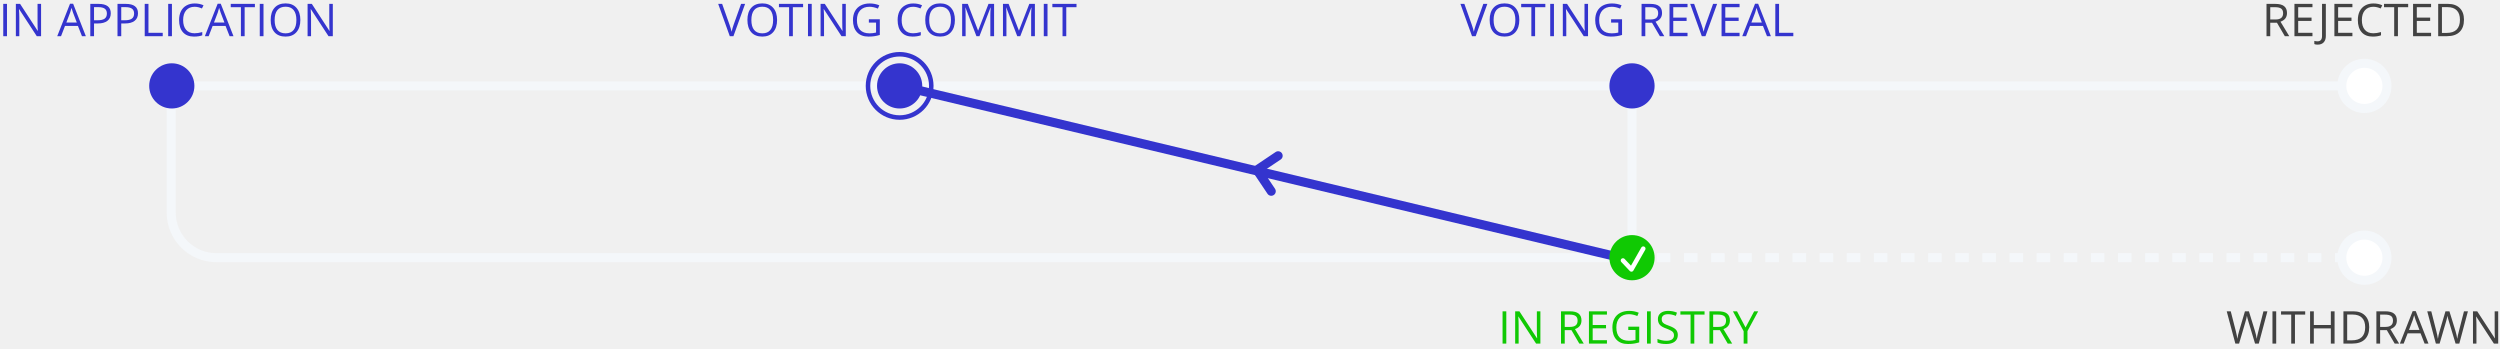
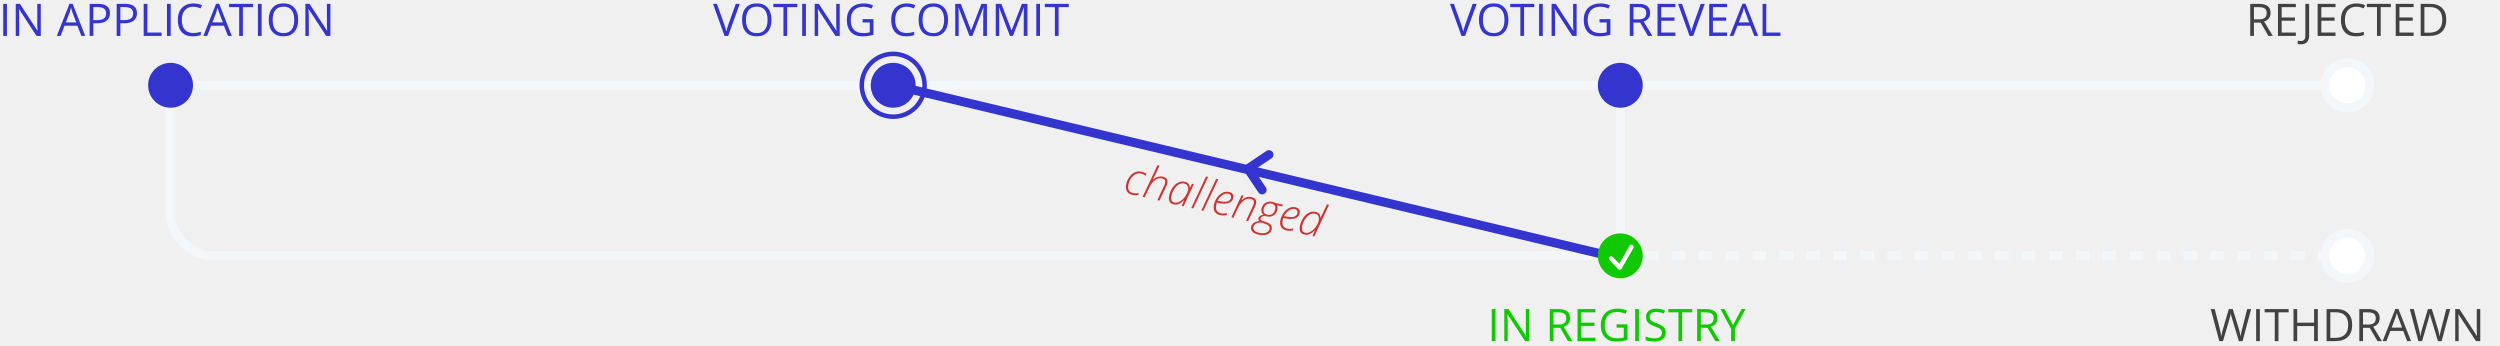
- <svg xmlns="http://www.w3.org/2000/svg" width="553px" height="77px" viewBox="0 0 553 77" version="1.1">
+ <svg xmlns="http://www.w3.org/2000/svg" width="557px" height="77px" viewBox="0 0 557 77" version="1.1">
  <defs />
  <g id="map_in_registry_challenge_id_commit" stroke="none" stroke-width="1" fill="none" fill-rule="evenodd">
    <path d="M37.869,19.079 L37.869,47 C37.869,52.523 42.346,57 47.869,57 L361,57" id="Path-2" stroke="#F4F7FA" stroke-width="2" />
+     <text id="challenged" transform="translate(272.9852, 43.99446) rotate(13) translate(-272.9852, -43.99446) " font-family="Open Sans, sans-serif" font-size="10" font-style="italic" font-weight="300" fill="#CE3434">
+       <tspan x="250.317" y="47.994">challenged</tspan>
+     </text>
    <path d="M38,19 L199.501,19" id="Line-2" stroke="#F4F7FA" stroke-width="2" stroke-linecap="square" />
    <path d="M198.499,19 L361.501,19" id="Line-2" stroke="#F4F7FA" stroke-width="2" stroke-linecap="square" />
    <path d="M360.499,19 L522.5,19" id="Line-2" stroke="#F4F7FA" stroke-width="2" stroke-linecap="square" />
    <path d="M199.123,19 L360.812,57.548" id="Line-2" stroke="#3434CE" stroke-width="2" stroke-linecap="square" />
    <path d="M361,19 L361,58" id="Line-2" stroke="#F4F7FA" stroke-width="2" stroke-linecap="square" />
    <path d="M361.499,57 L522.504,57" id="Line-2" stroke="#F4F7FA" stroke-width="2" stroke-linecap="square" stroke-dasharray="1,5" />
    <circle id="Oval" fill="#3434CE" cx="38" cy="19" r="5" />
    <circle id="Oval-Copy" fill="#3434CE" cx="199" cy="19" r="5" />
    <circle id="Oval-Copy-2" fill="#3434CE" cx="361" cy="19" r="5" />
    <circle id="Oval-Copy-2" fill="#10C903" cx="361" cy="57" r="5" />
    <circle id="Oval-Copy-3" stroke="#F4F7FA" stroke-width="2" fill="#FFFFFF" cx="523" cy="19" r="5" />
    <circle id="Oval-Copy-3" stroke="#F4F7FA" stroke-width="2" fill="#FFFFFF" cx="523" cy="57" r="5" />
    <text id="IN-APPLICATION" font-family="Open Sans, sans-serif" font-size="10" font-weight="500" fill="#3434CE">
      <tspan x="-0.267" y="8">IN APPLICATION</tspan>
    </text>
    <text id="VOTING-COMMIT" font-family="Open Sans, sans-serif" font-size="10" font-weight="500" fill="#3434CE">
      <tspan x="158.863" y="8">VOTING COMMIT</tspan>
    </text>
    <text id="VOTING-REVEAL" font-family="Open Sans, sans-serif" font-size="10" font-weight="500" fill="#3434CE">
      <tspan x="323.048" y="8">VOTING REVEAL</tspan>
    </text>
    <text id="IN-REGISTRY" font-family="Open Sans, sans-serif" font-size="10" font-weight="500" fill="#10C903">
      <tspan x="331.383" y="76">IN REGISTRY</tspan>
    </text>
    <text id="WITHDRAWN" font-family="Open Sans, sans-serif" font-size="10" font-weight="normal" fill="#424242">
      <tspan x="492.424" y="76">WITHDRAWN</tspan>
    </text>
    <text id="REJECTED" font-family="Open Sans, sans-serif" font-size="10" font-weight="normal" fill="#424242">
      <tspan x="500.366" y="8">REJECTED</tspan>
    </text>
    <polyline id="Path-3-Copy" stroke="#3434CE" stroke-width="2" stroke-linecap="round" stroke-linejoin="round" transform="translate(280, 38) rotate(-79) translate(-280, -38) " points="276 40 280.019 36 284 40" />
    <polyline id="Path-5" stroke="#FFFFFF" stroke-linecap="round" stroke-linejoin="round" points="359 57.619 360.873 59.599 363.491 55" />
    <circle id="Oval-Copy-2" stroke="#3434CE" cx="199" cy="19" r="7" />
  </g>
</svg>
